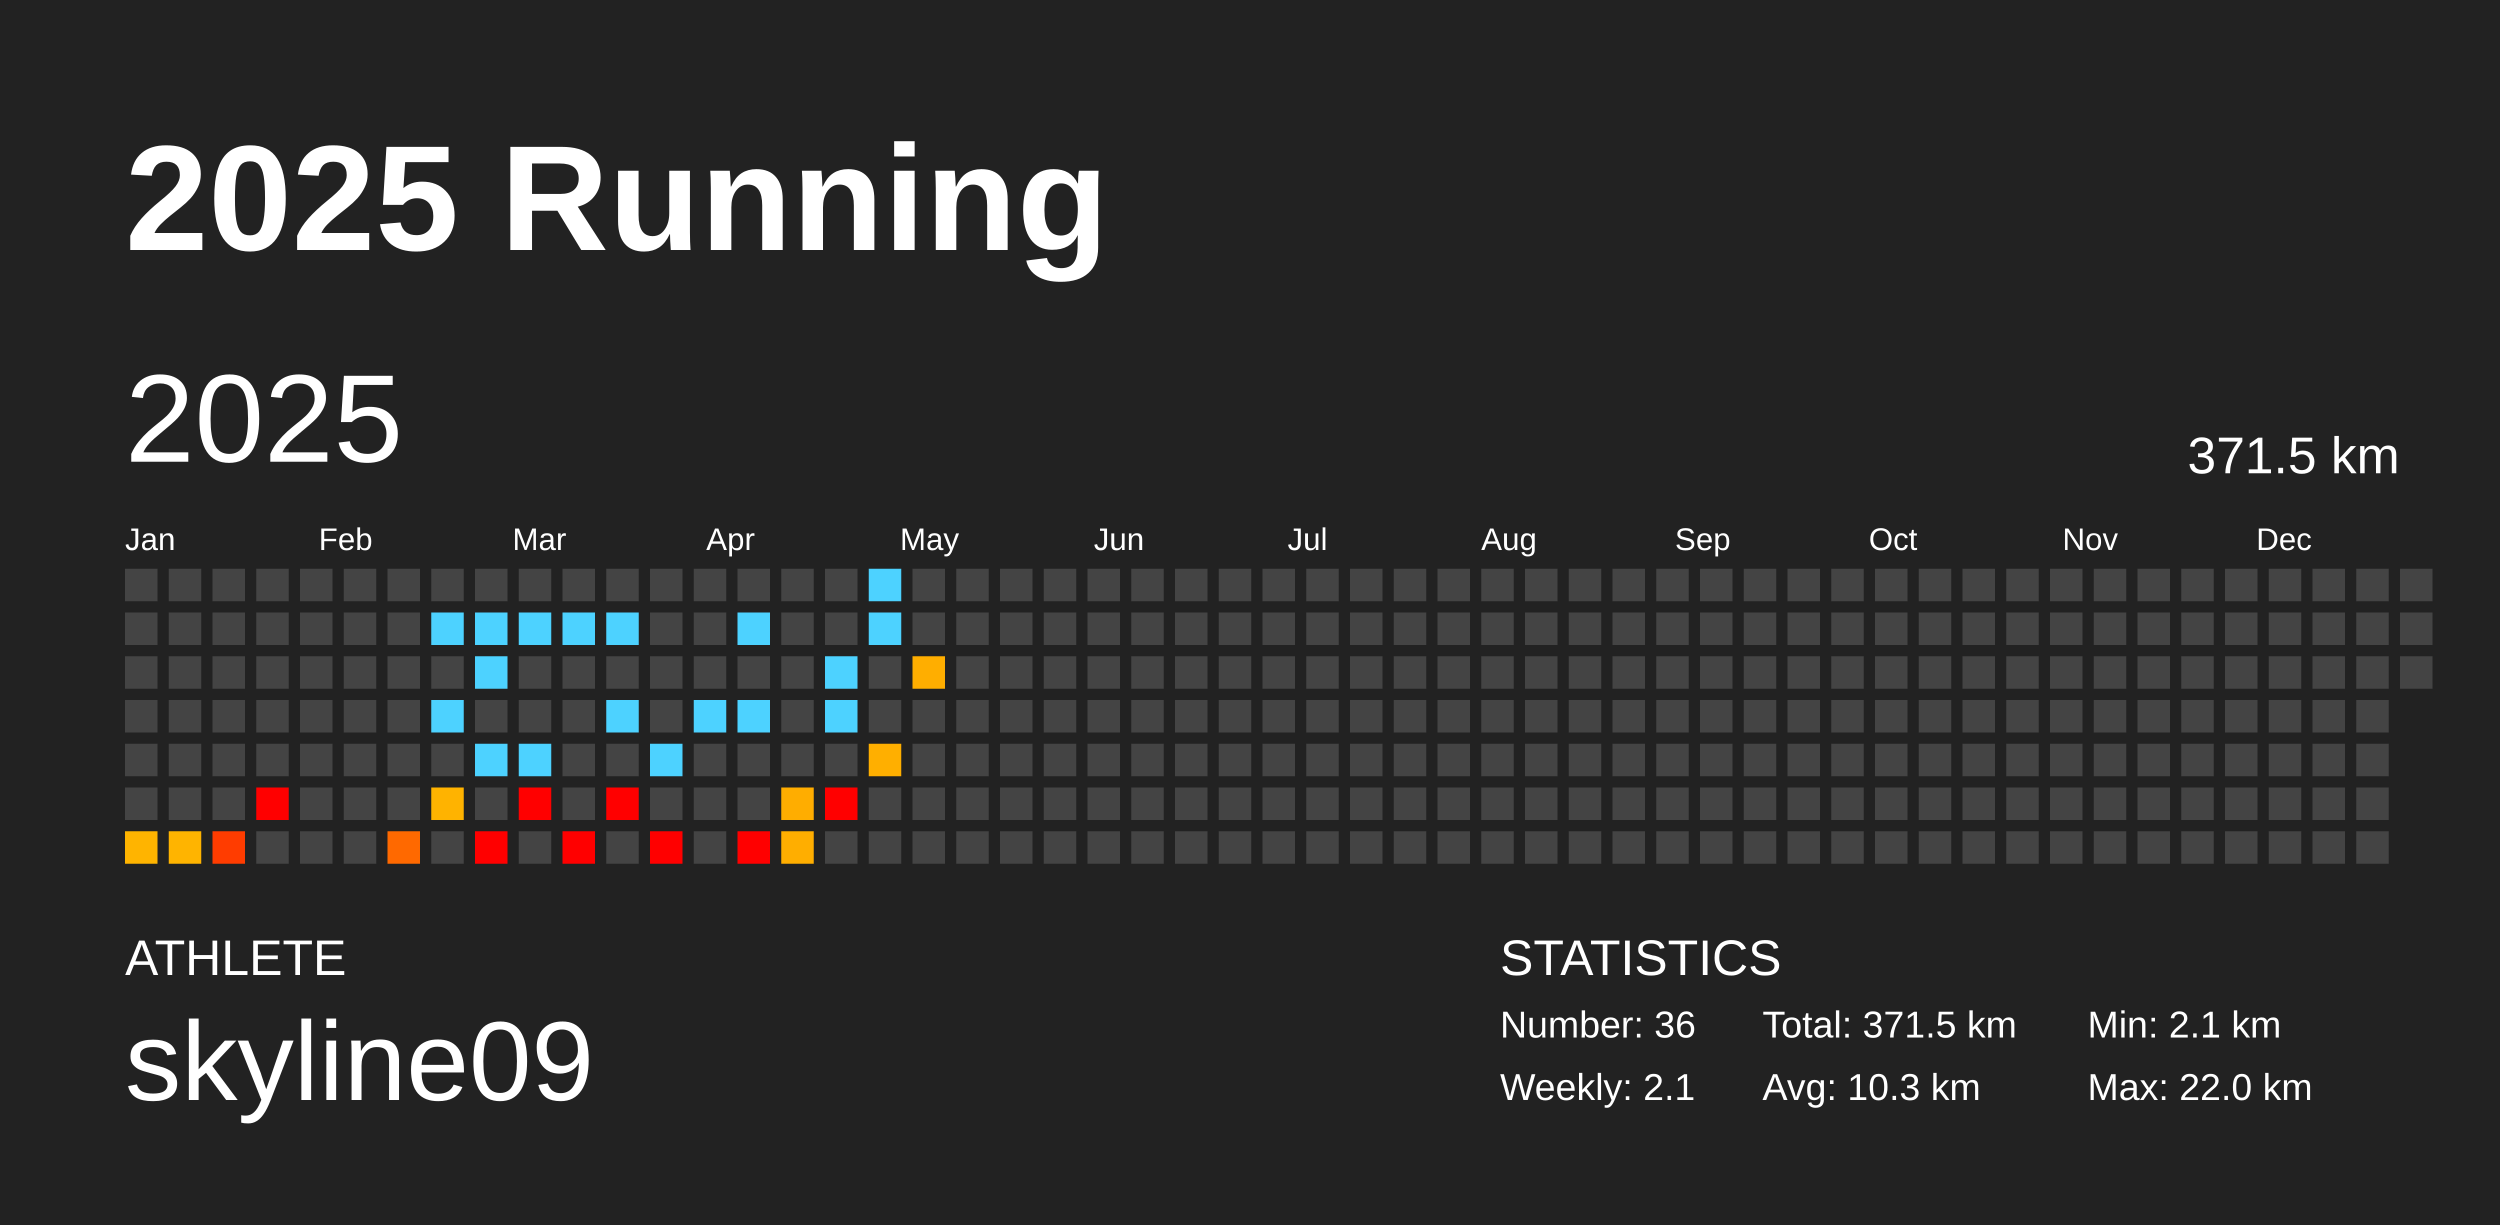
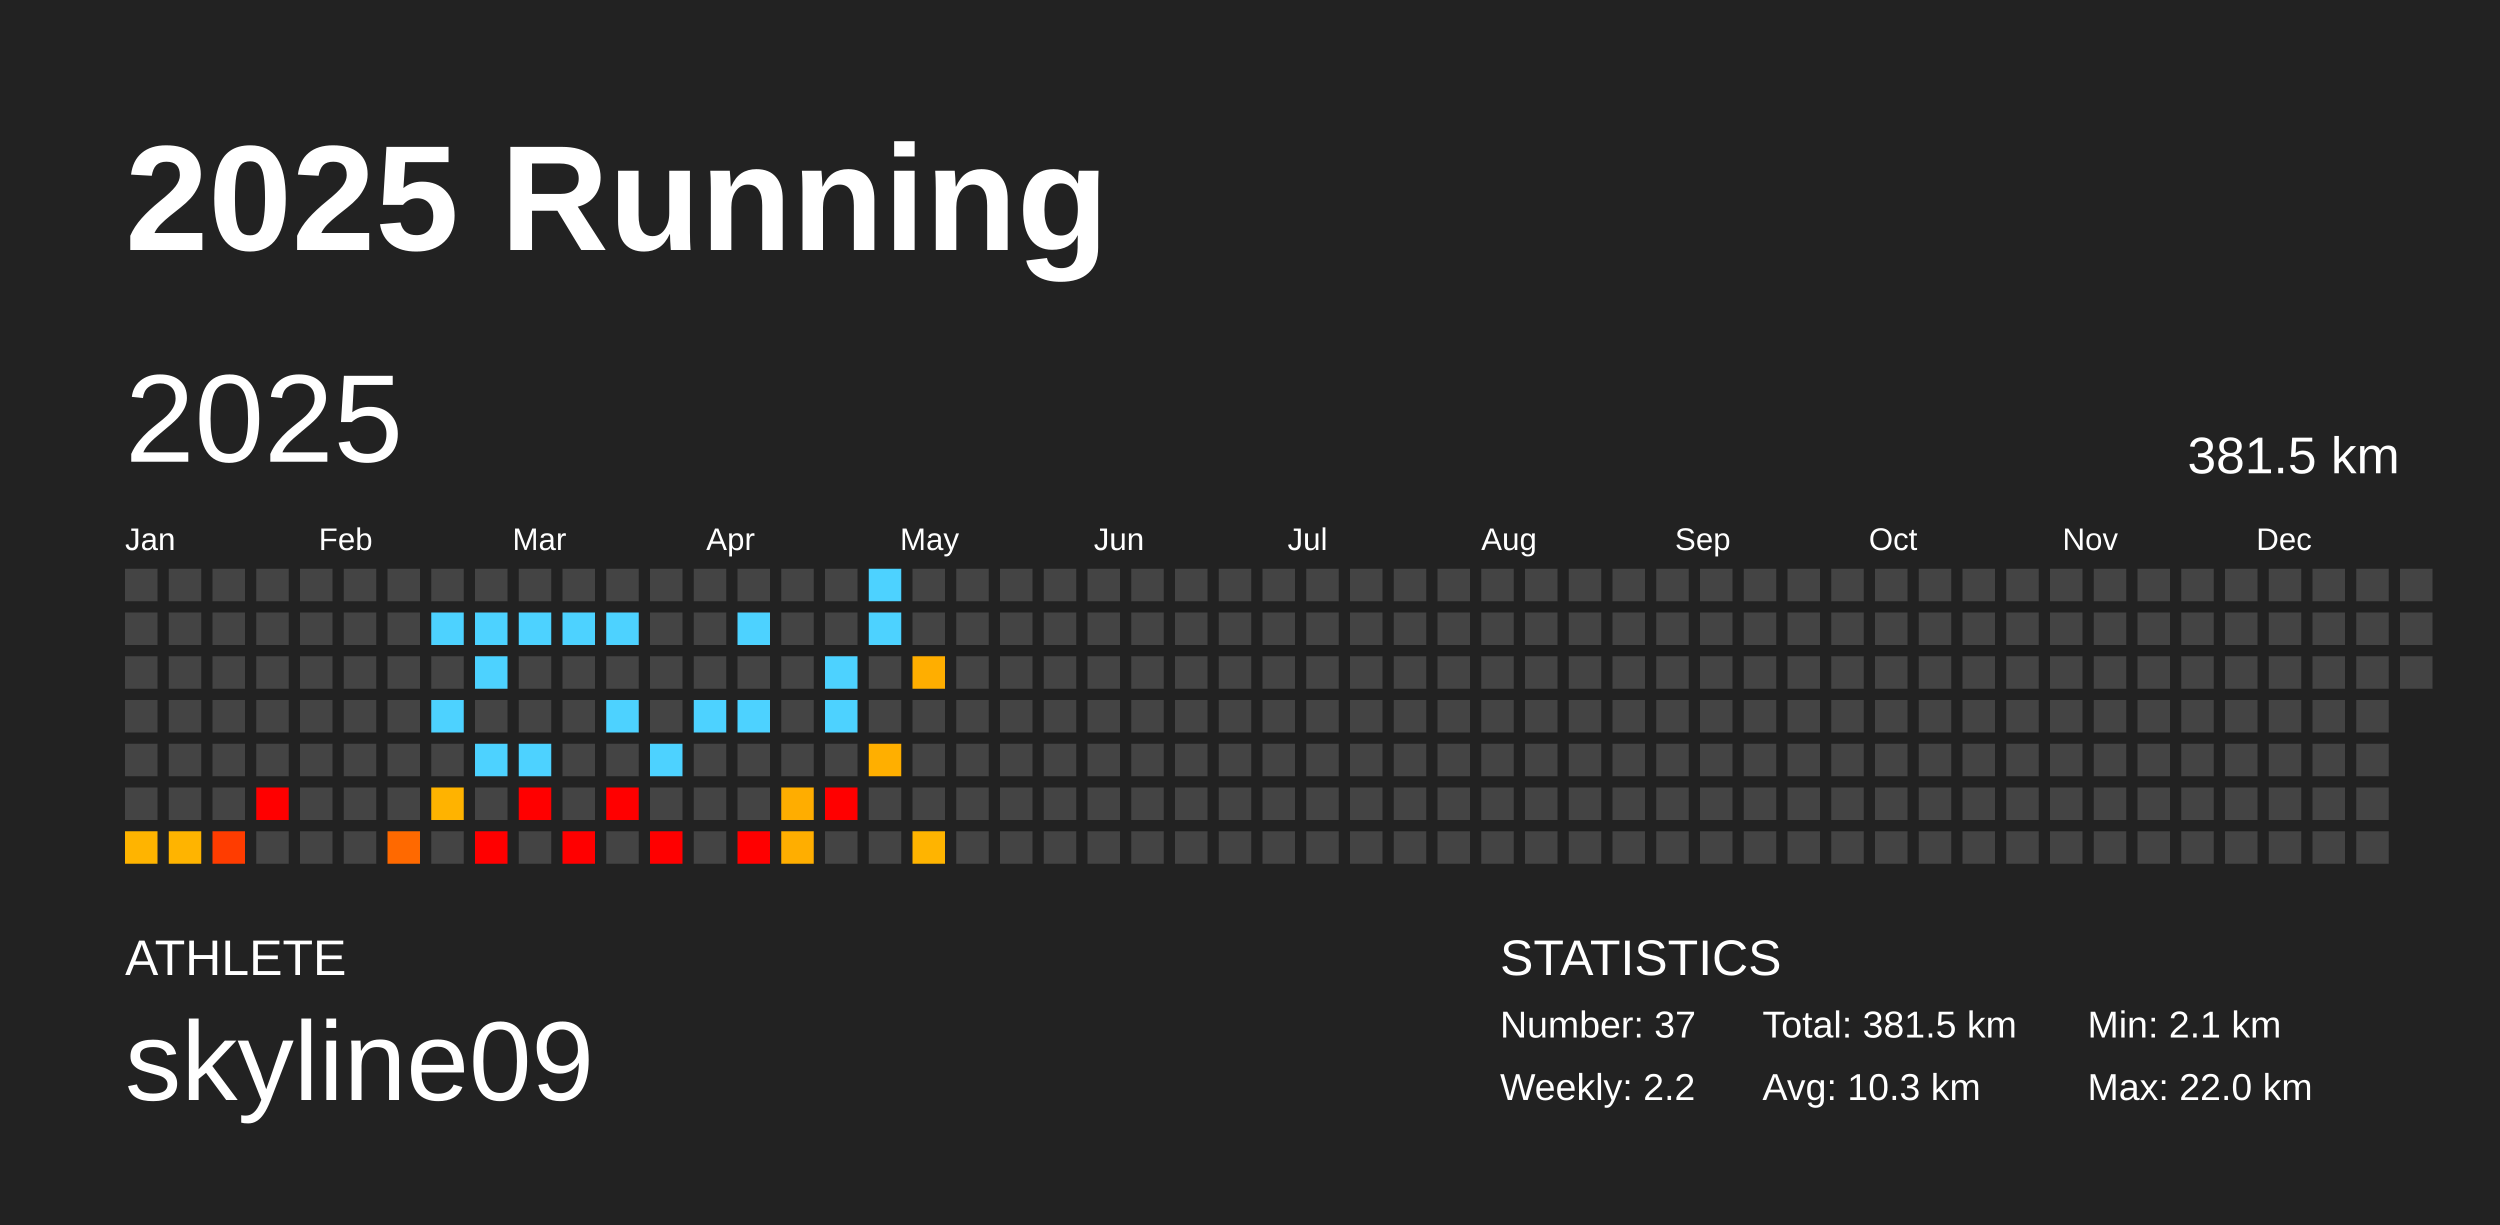
<svg xmlns="http://www.w3.org/2000/svg" baseProfile="full" height="98mm" version="1.1" viewBox="0,0,200,98" width="200mm">
  <defs />
  <rect fill="#222222" height="98" width="200" x="0" y="0" />
  <text fill="#FFFFFF" style="font-size:12px; font-family:Arial; font-weight:bold;" x="10" y="20">2025 Running</text>
  <text fill="#FFFFFF" style="font-size:4px; font-family:Arial" x="10" y="78">ATHLETE</text>
  <text fill="#FFFFFF" style="font-size:9px; font-family:Arial" x="10" y="88">skyline09</text>
  <text fill="#FFFFFF" style="font-size:4px; font-family:Arial" x="120" y="78">STATISTICS</text>
-   <text fill="#FFFFFF" style="font-size:3px; font-family:Arial" x="120" y="83">Number: 36</text>
-   <text fill="#FFFFFF" style="font-size:3px; font-family:Arial" x="120" y="88">Weekly: 2.1</text>
-   <text fill="#FFFFFF" style="font-size:3px; font-family:Arial" x="141" y="83">Total: 371.5 km</text>
+   <text fill="#FFFFFF" style="font-size:3px; font-family:Arial" x="120" y="83">Number: 37</text>
+   <text fill="#FFFFFF" style="font-size:3px; font-family:Arial" x="120" y="88">Weekly: 2.2</text>
+   <text fill="#FFFFFF" style="font-size:3px; font-family:Arial" x="141" y="83">Total: 381.5 km</text>
  <text fill="#FFFFFF" style="font-size:3px; font-family:Arial" x="141" y="88">Avg: 10.3 km</text>
  <text fill="#FFFFFF" style="font-size:3px; font-family:Arial" x="167" y="83">Min: 2.1 km</text>
  <text fill="#FFFFFF" style="font-size:3px; font-family:Arial" x="167" y="88">Max: 22.0 km</text>
  <text dominant-baseline="hanging" fill="#FFFFFF" style="font-size:10.0px; font-family:Arial;" x="10" y="30">2025</text>
-   <text dominant-baseline="hanging" fill="#FFFFFF" style="font-size:4.125px; font-family:Arial;" x="175" y="35">371.5 km</text>
+   <text dominant-baseline="hanging" fill="#FFFFFF" style="font-size:4.125px; font-family:Arial;" x="175" y="35">381.5 km</text>
  <text fill="#FFFFFF" style="font-size:2.5px; font-family:Arial" x="10.0" y="44">Jan</text>
  <text fill="#FFFFFF" style="font-size:2.5px; font-family:Arial" x="25.5" y="44">Feb</text>
  <text fill="#FFFFFF" style="font-size:2.5px; font-family:Arial" x="41.0" y="44">Mar</text>
  <text fill="#FFFFFF" style="font-size:2.5px; font-family:Arial" x="56.5" y="44">Apr</text>
  <text fill="#FFFFFF" style="font-size:2.5px; font-family:Arial" x="72.0" y="44">May</text>
  <text fill="#FFFFFF" style="font-size:2.5px; font-family:Arial" x="87.5" y="44">Jun</text>
  <text fill="#FFFFFF" style="font-size:2.5px; font-family:Arial" x="103.0" y="44">Jul</text>
  <text fill="#FFFFFF" style="font-size:2.5px; font-family:Arial" x="118.5" y="44">Aug</text>
  <text fill="#FFFFFF" style="font-size:2.5px; font-family:Arial" x="134.0" y="44">Sep</text>
  <text fill="#FFFFFF" style="font-size:2.5px; font-family:Arial" x="149.5" y="44">Oct</text>
  <text fill="#FFFFFF" style="font-size:2.5px; font-family:Arial" x="165.0" y="44">Nov</text>
  <text fill="#FFFFFF" style="font-size:2.5px; font-family:Arial" x="180.5" y="44">Dec</text>
  <rect fill="#444444" height="2.6" width="2.6" x="10.0" y="45.5" />
  <rect fill="#444444" height="2.6" width="2.6" x="10.0" y="49.0" />
  <rect fill="#444444" height="2.6" width="2.6" x="10.0" y="52.5" />
  <rect fill="#444444" height="2.6" width="2.6" x="10.0" y="56.0" />
  <rect fill="#444444" height="2.6" width="2.6" x="10.0" y="59.5" />
  <rect fill="#444444" height="2.6" width="2.6" x="10.0" y="63.0" />
  <rect fill="#ffb400" height="2.6" width="2.6" x="10.0" y="66.5" />
  <rect fill="#444444" height="2.6" width="2.6" x="13.5" y="45.5" />
  <rect fill="#444444" height="2.6" width="2.6" x="13.5" y="49.0" />
  <rect fill="#444444" height="2.6" width="2.6" x="13.5" y="52.5" />
  <rect fill="#444444" height="2.6" width="2.6" x="13.5" y="56.0" />
  <rect fill="#444444" height="2.6" width="2.6" x="13.5" y="59.5" />
  <rect fill="#444444" height="2.6" width="2.6" x="13.5" y="63.0" />
  <rect fill="#ffb400" height="2.6" width="2.6" x="13.5" y="66.5" />
  <rect fill="#444444" height="2.6" width="2.6" x="17.0" y="45.5" />
  <rect fill="#444444" height="2.6" width="2.6" x="17.0" y="49.0" />
  <rect fill="#444444" height="2.6" width="2.6" x="17.0" y="52.5" />
  <rect fill="#444444" height="2.6" width="2.6" x="17.0" y="56.0" />
  <rect fill="#444444" height="2.6" width="2.6" x="17.0" y="59.5" />
  <rect fill="#444444" height="2.6" width="2.6" x="17.0" y="63.0" />
  <rect fill="#ff3c00" height="2.6" width="2.6" x="17.0" y="66.5" />
  <rect fill="#444444" height="2.6" width="2.6" x="20.5" y="45.5" />
  <rect fill="#444444" height="2.6" width="2.6" x="20.5" y="49.0" />
  <rect fill="#444444" height="2.6" width="2.6" x="20.5" y="52.5" />
  <rect fill="#444444" height="2.6" width="2.6" x="20.5" y="56.0" />
  <rect fill="#444444" height="2.6" width="2.6" x="20.5" y="59.5" />
  <rect fill="red" height="2.6" width="2.6" x="20.5" y="63.0" />
  <rect fill="#444444" height="2.6" width="2.6" x="20.5" y="66.5" />
  <rect fill="#444444" height="2.6" width="2.6" x="24.0" y="45.5" />
  <rect fill="#444444" height="2.6" width="2.6" x="24.0" y="49.0" />
  <rect fill="#444444" height="2.6" width="2.6" x="24.0" y="52.5" />
  <rect fill="#444444" height="2.6" width="2.6" x="24.0" y="56.0" />
  <rect fill="#444444" height="2.6" width="2.6" x="24.0" y="59.5" />
  <rect fill="#444444" height="2.6" width="2.6" x="24.0" y="63.0" />
  <rect fill="#444444" height="2.6" width="2.6" x="24.0" y="66.5" />
  <rect fill="#444444" height="2.6" width="2.6" x="27.5" y="45.5" />
  <rect fill="#444444" height="2.6" width="2.6" x="27.5" y="49.0" />
  <rect fill="#444444" height="2.6" width="2.6" x="27.5" y="52.5" />
  <rect fill="#444444" height="2.6" width="2.6" x="27.5" y="56.0" />
  <rect fill="#444444" height="2.6" width="2.6" x="27.5" y="59.5" />
  <rect fill="#444444" height="2.6" width="2.6" x="27.5" y="63.0" />
  <rect fill="#444444" height="2.6" width="2.6" x="27.5" y="66.5" />
  <rect fill="#444444" height="2.6" width="2.6" x="31.0" y="45.5" />
  <rect fill="#444444" height="2.6" width="2.6" x="31.0" y="49.0" />
  <rect fill="#444444" height="2.6" width="2.6" x="31.0" y="52.5" />
  <rect fill="#444444" height="2.6" width="2.6" x="31.0" y="56.0" />
  <rect fill="#444444" height="2.6" width="2.6" x="31.0" y="59.5" />
  <rect fill="#444444" height="2.6" width="2.6" x="31.0" y="63.0" />
  <rect fill="#ff6900" height="2.6" width="2.6" x="31.0" y="66.5" />
  <rect fill="#444444" height="2.6" width="2.6" x="34.5" y="45.5" />
  <rect fill="#4dd2ff" height="2.6" width="2.6" x="34.5" y="49.0" />
  <rect fill="#444444" height="2.6" width="2.6" x="34.5" y="52.5" />
  <rect fill="#4dd2ff" height="2.6" width="2.6" x="34.5" y="56.0" />
  <rect fill="#444444" height="2.6" width="2.6" x="34.5" y="59.5" />
  <rect fill="#ffb300" height="2.6" width="2.6" x="34.5" y="63.0" />
  <rect fill="#444444" height="2.6" width="2.6" x="34.5" y="66.5" />
  <rect fill="#444444" height="2.6" width="2.6" x="38.0" y="45.5" />
  <rect fill="#4dd2ff" height="2.6" width="2.6" x="38.0" y="49.0" />
  <rect fill="#4dd2ff" height="2.6" width="2.6" x="38.0" y="52.5" />
  <rect fill="#444444" height="2.6" width="2.6" x="38.0" y="56.0" />
  <rect fill="#4dd2ff" height="2.6" width="2.6" x="38.0" y="59.5" />
  <rect fill="#444444" height="2.6" width="2.6" x="38.0" y="63.0" />
  <rect fill="red" height="2.6" width="2.6" x="38.0" y="66.5" />
  <rect fill="#444444" height="2.6" width="2.6" x="41.5" y="45.5" />
  <rect fill="#4dd2ff" height="2.6" width="2.6" x="41.5" y="49.0" />
  <rect fill="#444444" height="2.6" width="2.6" x="41.5" y="52.5" />
  <rect fill="#444444" height="2.6" width="2.6" x="41.5" y="56.0" />
  <rect fill="#4dd2ff" height="2.6" width="2.6" x="41.5" y="59.5" />
  <rect fill="red" height="2.6" width="2.6" x="41.5" y="63.0" />
  <rect fill="#444444" height="2.6" width="2.6" x="41.5" y="66.5" />
  <rect fill="#444444" height="2.6" width="2.6" x="45.0" y="45.5" />
  <rect fill="#4dd2ff" height="2.6" width="2.6" x="45.0" y="49.0" />
  <rect fill="#444444" height="2.6" width="2.6" x="45.0" y="52.5" />
  <rect fill="#444444" height="2.6" width="2.6" x="45.0" y="56.0" />
  <rect fill="#444444" height="2.6" width="2.6" x="45.0" y="59.5" />
  <rect fill="#444444" height="2.6" width="2.6" x="45.0" y="63.0" />
  <rect fill="red" height="2.6" width="2.6" x="45.0" y="66.5" />
  <rect fill="#444444" height="2.6" width="2.6" x="48.5" y="45.5" />
  <rect fill="#4dd2ff" height="2.6" width="2.6" x="48.5" y="49.0" />
  <rect fill="#444444" height="2.6" width="2.6" x="48.5" y="52.5" />
  <rect fill="#4dd2ff" height="2.6" width="2.6" x="48.5" y="56.0" />
  <rect fill="#444444" height="2.6" width="2.6" x="48.5" y="59.5" />
  <rect fill="red" height="2.6" width="2.6" x="48.5" y="63.0" />
  <rect fill="#444444" height="2.6" width="2.6" x="48.5" y="66.5" />
  <rect fill="#444444" height="2.6" width="2.6" x="52.0" y="45.5" />
  <rect fill="#444444" height="2.6" width="2.6" x="52.0" y="49.0" />
  <rect fill="#444444" height="2.6" width="2.6" x="52.0" y="52.5" />
  <rect fill="#444444" height="2.6" width="2.6" x="52.0" y="56.0" />
  <rect fill="#4dd2ff" height="2.6" width="2.6" x="52.0" y="59.5" />
  <rect fill="#444444" height="2.6" width="2.6" x="52.0" y="63.0" />
  <rect fill="red" height="2.6" width="2.6" x="52.0" y="66.5" />
  <rect fill="#444444" height="2.6" width="2.6" x="55.5" y="45.5" />
  <rect fill="#444444" height="2.6" width="2.6" x="55.5" y="49.0" />
  <rect fill="#444444" height="2.6" width="2.6" x="55.5" y="52.5" />
  <rect fill="#4dd2ff" height="2.6" width="2.6" x="55.5" y="56.0" />
  <rect fill="#444444" height="2.6" width="2.6" x="55.5" y="59.5" />
  <rect fill="#444444" height="2.6" width="2.6" x="55.5" y="63.0" />
  <rect fill="#444444" height="2.6" width="2.6" x="55.5" y="66.5" />
  <rect fill="#444444" height="2.6" width="2.6" x="59.0" y="45.5" />
  <rect fill="#4dd2ff" height="2.6" width="2.6" x="59.0" y="49.0" />
  <rect fill="#444444" height="2.6" width="2.6" x="59.0" y="52.5" />
  <rect fill="#4dd2ff" height="2.6" width="2.6" x="59.0" y="56.0" />
  <rect fill="#444444" height="2.6" width="2.6" x="59.0" y="59.5" />
  <rect fill="#444444" height="2.6" width="2.6" x="59.0" y="63.0" />
  <rect fill="red" height="2.6" width="2.6" x="59.0" y="66.5" />
  <rect fill="#444444" height="2.6" width="2.6" x="62.5" y="45.5" />
  <rect fill="#444444" height="2.6" width="2.6" x="62.5" y="49.0" />
  <rect fill="#444444" height="2.6" width="2.6" x="62.5" y="52.5" />
  <rect fill="#444444" height="2.6" width="2.6" x="62.5" y="56.0" />
  <rect fill="#444444" height="2.6" width="2.6" x="62.5" y="59.5" />
  <rect fill="#ffad00" height="2.6" width="2.6" x="62.5" y="63.0" />
  <rect fill="#ffae00" height="2.6" width="2.6" x="62.5" y="66.5" />
  <rect fill="#444444" height="2.6" width="2.6" x="66.0" y="45.5" />
  <rect fill="#444444" height="2.6" width="2.6" x="66.0" y="49.0" />
  <rect fill="#4dd2ff" height="2.6" width="2.6" x="66.0" y="52.5" />
  <rect fill="#4dd2ff" height="2.6" width="2.6" x="66.0" y="56.0" />
  <rect fill="#444444" height="2.6" width="2.6" x="66.0" y="59.5" />
  <rect fill="red" height="2.6" width="2.6" x="66.0" y="63.0" />
  <rect fill="#444444" height="2.6" width="2.6" x="66.0" y="66.5" />
  <rect fill="#4dd2ff" height="2.6" width="2.6" x="69.5" y="45.5" />
  <rect fill="#4dd2ff" height="2.6" width="2.6" x="69.5" y="49.0" />
  <rect fill="#444444" height="2.6" width="2.6" x="69.5" y="52.5" />
  <rect fill="#444444" height="2.6" width="2.6" x="69.5" y="56.0" />
  <rect fill="#ffaf00" height="2.6" width="2.6" x="69.5" y="59.5" />
  <rect fill="#444444" height="2.6" width="2.6" x="69.5" y="63.0" />
  <rect fill="#444444" height="2.6" width="2.6" x="69.5" y="66.5" />
  <rect fill="#444444" height="2.6" width="2.6" x="73.0" y="45.5" />
  <rect fill="#444444" height="2.6" width="2.6" x="73.0" y="49.0" />
  <rect fill="#ffae00" height="2.6" width="2.6" x="73.0" y="52.5" />
  <rect fill="#444444" height="2.6" width="2.6" x="73.0" y="56.0" />
  <rect fill="#444444" height="2.6" width="2.6" x="73.0" y="59.5" />
  <rect fill="#444444" height="2.6" width="2.6" x="73.0" y="63.0" />
-   <rect fill="#444444" height="2.6" width="2.6" x="73.0" y="66.5" />
+   <rect fill="#ffb400" height="2.6" width="2.6" x="73.0" y="66.5" />
  <rect fill="#444444" height="2.6" width="2.6" x="76.5" y="45.5" />
  <rect fill="#444444" height="2.6" width="2.6" x="76.5" y="49.0" />
  <rect fill="#444444" height="2.6" width="2.6" x="76.5" y="52.5" />
  <rect fill="#444444" height="2.6" width="2.6" x="76.5" y="56.0" />
  <rect fill="#444444" height="2.6" width="2.6" x="76.5" y="59.5" />
  <rect fill="#444444" height="2.6" width="2.6" x="76.5" y="63.0" />
  <rect fill="#444444" height="2.6" width="2.6" x="76.5" y="66.5" />
  <rect fill="#444444" height="2.6" width="2.6" x="80.0" y="45.5" />
  <rect fill="#444444" height="2.6" width="2.6" x="80.0" y="49.0" />
  <rect fill="#444444" height="2.6" width="2.6" x="80.0" y="52.5" />
  <rect fill="#444444" height="2.6" width="2.6" x="80.0" y="56.0" />
  <rect fill="#444444" height="2.6" width="2.6" x="80.0" y="59.5" />
  <rect fill="#444444" height="2.6" width="2.6" x="80.0" y="63.0" />
  <rect fill="#444444" height="2.6" width="2.6" x="80.0" y="66.5" />
  <rect fill="#444444" height="2.6" width="2.6" x="83.5" y="45.5" />
  <rect fill="#444444" height="2.6" width="2.6" x="83.5" y="49.0" />
  <rect fill="#444444" height="2.6" width="2.6" x="83.5" y="52.5" />
  <rect fill="#444444" height="2.6" width="2.6" x="83.5" y="56.0" />
  <rect fill="#444444" height="2.6" width="2.6" x="83.5" y="59.5" />
  <rect fill="#444444" height="2.6" width="2.6" x="83.5" y="63.0" />
  <rect fill="#444444" height="2.6" width="2.6" x="83.5" y="66.5" />
  <rect fill="#444444" height="2.6" width="2.6" x="87.0" y="45.5" />
  <rect fill="#444444" height="2.6" width="2.6" x="87.0" y="49.0" />
  <rect fill="#444444" height="2.6" width="2.6" x="87.0" y="52.5" />
  <rect fill="#444444" height="2.6" width="2.6" x="87.0" y="56.0" />
  <rect fill="#444444" height="2.6" width="2.6" x="87.0" y="59.5" />
  <rect fill="#444444" height="2.6" width="2.6" x="87.0" y="63.0" />
  <rect fill="#444444" height="2.6" width="2.6" x="87.0" y="66.5" />
  <rect fill="#444444" height="2.6" width="2.6" x="90.5" y="45.5" />
  <rect fill="#444444" height="2.6" width="2.6" x="90.5" y="49.0" />
  <rect fill="#444444" height="2.6" width="2.6" x="90.5" y="52.5" />
  <rect fill="#444444" height="2.6" width="2.6" x="90.5" y="56.0" />
  <rect fill="#444444" height="2.6" width="2.6" x="90.5" y="59.5" />
  <rect fill="#444444" height="2.6" width="2.6" x="90.5" y="63.0" />
  <rect fill="#444444" height="2.6" width="2.6" x="90.5" y="66.5" />
  <rect fill="#444444" height="2.6" width="2.6" x="94.0" y="45.5" />
  <rect fill="#444444" height="2.6" width="2.6" x="94.0" y="49.0" />
  <rect fill="#444444" height="2.6" width="2.6" x="94.0" y="52.5" />
  <rect fill="#444444" height="2.6" width="2.6" x="94.0" y="56.0" />
  <rect fill="#444444" height="2.6" width="2.6" x="94.0" y="59.5" />
  <rect fill="#444444" height="2.6" width="2.6" x="94.0" y="63.0" />
  <rect fill="#444444" height="2.6" width="2.6" x="94.0" y="66.5" />
  <rect fill="#444444" height="2.6" width="2.6" x="97.5" y="45.5" />
  <rect fill="#444444" height="2.6" width="2.6" x="97.5" y="49.0" />
  <rect fill="#444444" height="2.6" width="2.6" x="97.5" y="52.5" />
  <rect fill="#444444" height="2.6" width="2.6" x="97.5" y="56.0" />
  <rect fill="#444444" height="2.6" width="2.6" x="97.5" y="59.5" />
  <rect fill="#444444" height="2.6" width="2.6" x="97.5" y="63.0" />
  <rect fill="#444444" height="2.6" width="2.6" x="97.5" y="66.5" />
  <rect fill="#444444" height="2.6" width="2.6" x="101.0" y="45.5" />
  <rect fill="#444444" height="2.6" width="2.6" x="101.0" y="49.0" />
  <rect fill="#444444" height="2.6" width="2.6" x="101.0" y="52.5" />
  <rect fill="#444444" height="2.6" width="2.6" x="101.0" y="56.0" />
  <rect fill="#444444" height="2.6" width="2.6" x="101.0" y="59.5" />
  <rect fill="#444444" height="2.6" width="2.6" x="101.0" y="63.0" />
  <rect fill="#444444" height="2.6" width="2.6" x="101.0" y="66.5" />
  <rect fill="#444444" height="2.6" width="2.6" x="104.5" y="45.5" />
  <rect fill="#444444" height="2.6" width="2.6" x="104.5" y="49.0" />
  <rect fill="#444444" height="2.6" width="2.6" x="104.5" y="52.5" />
  <rect fill="#444444" height="2.6" width="2.6" x="104.5" y="56.0" />
  <rect fill="#444444" height="2.6" width="2.6" x="104.5" y="59.5" />
  <rect fill="#444444" height="2.6" width="2.6" x="104.5" y="63.0" />
  <rect fill="#444444" height="2.6" width="2.6" x="104.5" y="66.5" />
  <rect fill="#444444" height="2.6" width="2.6" x="108.0" y="45.5" />
  <rect fill="#444444" height="2.6" width="2.6" x="108.0" y="49.0" />
  <rect fill="#444444" height="2.6" width="2.6" x="108.0" y="52.5" />
  <rect fill="#444444" height="2.6" width="2.6" x="108.0" y="56.0" />
  <rect fill="#444444" height="2.6" width="2.6" x="108.0" y="59.5" />
  <rect fill="#444444" height="2.6" width="2.6" x="108.0" y="63.0" />
  <rect fill="#444444" height="2.6" width="2.6" x="108.0" y="66.5" />
  <rect fill="#444444" height="2.6" width="2.6" x="111.5" y="45.5" />
  <rect fill="#444444" height="2.6" width="2.6" x="111.5" y="49.0" />
  <rect fill="#444444" height="2.6" width="2.6" x="111.5" y="52.5" />
  <rect fill="#444444" height="2.6" width="2.6" x="111.5" y="56.0" />
  <rect fill="#444444" height="2.6" width="2.6" x="111.5" y="59.5" />
  <rect fill="#444444" height="2.6" width="2.6" x="111.5" y="63.0" />
  <rect fill="#444444" height="2.6" width="2.6" x="111.5" y="66.5" />
  <rect fill="#444444" height="2.6" width="2.6" x="115.0" y="45.5" />
  <rect fill="#444444" height="2.6" width="2.6" x="115.0" y="49.0" />
  <rect fill="#444444" height="2.6" width="2.6" x="115.0" y="52.5" />
  <rect fill="#444444" height="2.6" width="2.6" x="115.0" y="56.0" />
  <rect fill="#444444" height="2.6" width="2.6" x="115.0" y="59.5" />
  <rect fill="#444444" height="2.6" width="2.6" x="115.0" y="63.0" />
  <rect fill="#444444" height="2.6" width="2.6" x="115.0" y="66.5" />
  <rect fill="#444444" height="2.6" width="2.6" x="118.5" y="45.5" />
  <rect fill="#444444" height="2.6" width="2.6" x="118.5" y="49.0" />
  <rect fill="#444444" height="2.6" width="2.6" x="118.5" y="52.5" />
  <rect fill="#444444" height="2.6" width="2.6" x="118.5" y="56.0" />
  <rect fill="#444444" height="2.6" width="2.6" x="118.5" y="59.5" />
  <rect fill="#444444" height="2.6" width="2.6" x="118.5" y="63.0" />
  <rect fill="#444444" height="2.6" width="2.6" x="118.5" y="66.5" />
  <rect fill="#444444" height="2.6" width="2.6" x="122.0" y="45.5" />
  <rect fill="#444444" height="2.6" width="2.6" x="122.0" y="49.0" />
  <rect fill="#444444" height="2.6" width="2.6" x="122.0" y="52.5" />
  <rect fill="#444444" height="2.6" width="2.6" x="122.0" y="56.0" />
  <rect fill="#444444" height="2.6" width="2.6" x="122.0" y="59.5" />
  <rect fill="#444444" height="2.6" width="2.6" x="122.0" y="63.0" />
  <rect fill="#444444" height="2.6" width="2.6" x="122.0" y="66.5" />
  <rect fill="#444444" height="2.6" width="2.6" x="125.5" y="45.5" />
  <rect fill="#444444" height="2.6" width="2.6" x="125.5" y="49.0" />
  <rect fill="#444444" height="2.6" width="2.6" x="125.5" y="52.5" />
  <rect fill="#444444" height="2.6" width="2.6" x="125.5" y="56.0" />
  <rect fill="#444444" height="2.6" width="2.6" x="125.5" y="59.5" />
  <rect fill="#444444" height="2.6" width="2.6" x="125.5" y="63.0" />
  <rect fill="#444444" height="2.6" width="2.6" x="125.5" y="66.5" />
  <rect fill="#444444" height="2.6" width="2.6" x="129.0" y="45.5" />
  <rect fill="#444444" height="2.6" width="2.6" x="129.0" y="49.0" />
  <rect fill="#444444" height="2.6" width="2.6" x="129.0" y="52.5" />
  <rect fill="#444444" height="2.6" width="2.6" x="129.0" y="56.0" />
  <rect fill="#444444" height="2.6" width="2.6" x="129.0" y="59.5" />
  <rect fill="#444444" height="2.6" width="2.6" x="129.0" y="63.0" />
  <rect fill="#444444" height="2.6" width="2.6" x="129.0" y="66.5" />
  <rect fill="#444444" height="2.6" width="2.6" x="132.5" y="45.5" />
  <rect fill="#444444" height="2.6" width="2.6" x="132.5" y="49.0" />
  <rect fill="#444444" height="2.6" width="2.6" x="132.5" y="52.5" />
  <rect fill="#444444" height="2.6" width="2.6" x="132.5" y="56.0" />
  <rect fill="#444444" height="2.6" width="2.6" x="132.5" y="59.5" />
  <rect fill="#444444" height="2.6" width="2.6" x="132.5" y="63.0" />
  <rect fill="#444444" height="2.6" width="2.6" x="132.5" y="66.5" />
  <rect fill="#444444" height="2.6" width="2.6" x="136.0" y="45.5" />
  <rect fill="#444444" height="2.6" width="2.6" x="136.0" y="49.0" />
  <rect fill="#444444" height="2.6" width="2.6" x="136.0" y="52.5" />
  <rect fill="#444444" height="2.6" width="2.6" x="136.0" y="56.0" />
  <rect fill="#444444" height="2.6" width="2.6" x="136.0" y="59.5" />
  <rect fill="#444444" height="2.6" width="2.6" x="136.0" y="63.0" />
  <rect fill="#444444" height="2.6" width="2.6" x="136.0" y="66.5" />
  <rect fill="#444444" height="2.6" width="2.6" x="139.5" y="45.5" />
  <rect fill="#444444" height="2.6" width="2.6" x="139.5" y="49.0" />
  <rect fill="#444444" height="2.6" width="2.6" x="139.5" y="52.5" />
  <rect fill="#444444" height="2.6" width="2.6" x="139.5" y="56.0" />
  <rect fill="#444444" height="2.6" width="2.6" x="139.5" y="59.5" />
  <rect fill="#444444" height="2.6" width="2.6" x="139.5" y="63.0" />
  <rect fill="#444444" height="2.6" width="2.6" x="139.5" y="66.5" />
  <rect fill="#444444" height="2.6" width="2.6" x="143.0" y="45.5" />
  <rect fill="#444444" height="2.6" width="2.6" x="143.0" y="49.0" />
  <rect fill="#444444" height="2.6" width="2.6" x="143.0" y="52.5" />
  <rect fill="#444444" height="2.6" width="2.6" x="143.0" y="56.0" />
  <rect fill="#444444" height="2.6" width="2.6" x="143.0" y="59.5" />
  <rect fill="#444444" height="2.6" width="2.6" x="143.0" y="63.0" />
  <rect fill="#444444" height="2.6" width="2.6" x="143.0" y="66.5" />
  <rect fill="#444444" height="2.6" width="2.6" x="146.5" y="45.5" />
  <rect fill="#444444" height="2.6" width="2.6" x="146.5" y="49.0" />
  <rect fill="#444444" height="2.6" width="2.6" x="146.5" y="52.5" />
  <rect fill="#444444" height="2.6" width="2.6" x="146.5" y="56.0" />
  <rect fill="#444444" height="2.6" width="2.6" x="146.5" y="59.5" />
  <rect fill="#444444" height="2.6" width="2.6" x="146.5" y="63.0" />
  <rect fill="#444444" height="2.6" width="2.6" x="146.5" y="66.5" />
  <rect fill="#444444" height="2.6" width="2.6" x="150.0" y="45.5" />
  <rect fill="#444444" height="2.6" width="2.6" x="150.0" y="49.0" />
  <rect fill="#444444" height="2.6" width="2.6" x="150.0" y="52.5" />
  <rect fill="#444444" height="2.6" width="2.6" x="150.0" y="56.0" />
  <rect fill="#444444" height="2.6" width="2.6" x="150.0" y="59.5" />
  <rect fill="#444444" height="2.6" width="2.6" x="150.0" y="63.0" />
  <rect fill="#444444" height="2.6" width="2.6" x="150.0" y="66.5" />
  <rect fill="#444444" height="2.6" width="2.6" x="153.5" y="45.5" />
  <rect fill="#444444" height="2.6" width="2.6" x="153.5" y="49.0" />
  <rect fill="#444444" height="2.6" width="2.6" x="153.5" y="52.5" />
  <rect fill="#444444" height="2.6" width="2.6" x="153.5" y="56.0" />
  <rect fill="#444444" height="2.6" width="2.6" x="153.5" y="59.5" />
  <rect fill="#444444" height="2.6" width="2.6" x="153.5" y="63.0" />
  <rect fill="#444444" height="2.6" width="2.6" x="153.5" y="66.5" />
  <rect fill="#444444" height="2.6" width="2.6" x="157.0" y="45.5" />
  <rect fill="#444444" height="2.6" width="2.6" x="157.0" y="49.0" />
  <rect fill="#444444" height="2.6" width="2.6" x="157.0" y="52.5" />
  <rect fill="#444444" height="2.6" width="2.6" x="157.0" y="56.0" />
  <rect fill="#444444" height="2.6" width="2.6" x="157.0" y="59.5" />
  <rect fill="#444444" height="2.6" width="2.6" x="157.0" y="63.0" />
  <rect fill="#444444" height="2.6" width="2.6" x="157.0" y="66.5" />
  <rect fill="#444444" height="2.6" width="2.6" x="160.5" y="45.5" />
  <rect fill="#444444" height="2.6" width="2.6" x="160.5" y="49.0" />
  <rect fill="#444444" height="2.6" width="2.6" x="160.5" y="52.5" />
  <rect fill="#444444" height="2.6" width="2.6" x="160.5" y="56.0" />
  <rect fill="#444444" height="2.6" width="2.6" x="160.5" y="59.5" />
  <rect fill="#444444" height="2.6" width="2.6" x="160.5" y="63.0" />
  <rect fill="#444444" height="2.6" width="2.6" x="160.5" y="66.5" />
  <rect fill="#444444" height="2.6" width="2.6" x="164.0" y="45.5" />
  <rect fill="#444444" height="2.6" width="2.6" x="164.0" y="49.0" />
  <rect fill="#444444" height="2.6" width="2.6" x="164.0" y="52.5" />
  <rect fill="#444444" height="2.6" width="2.6" x="164.0" y="56.0" />
  <rect fill="#444444" height="2.6" width="2.6" x="164.0" y="59.5" />
  <rect fill="#444444" height="2.6" width="2.6" x="164.0" y="63.0" />
  <rect fill="#444444" height="2.6" width="2.6" x="164.0" y="66.5" />
  <rect fill="#444444" height="2.6" width="2.6" x="167.5" y="45.5" />
  <rect fill="#444444" height="2.6" width="2.6" x="167.5" y="49.0" />
  <rect fill="#444444" height="2.6" width="2.6" x="167.5" y="52.5" />
  <rect fill="#444444" height="2.6" width="2.6" x="167.5" y="56.0" />
  <rect fill="#444444" height="2.6" width="2.6" x="167.5" y="59.5" />
  <rect fill="#444444" height="2.6" width="2.6" x="167.5" y="63.0" />
  <rect fill="#444444" height="2.6" width="2.6" x="167.5" y="66.5" />
  <rect fill="#444444" height="2.6" width="2.6" x="171.0" y="45.5" />
  <rect fill="#444444" height="2.6" width="2.6" x="171.0" y="49.0" />
  <rect fill="#444444" height="2.6" width="2.6" x="171.0" y="52.5" />
  <rect fill="#444444" height="2.6" width="2.6" x="171.0" y="56.0" />
  <rect fill="#444444" height="2.6" width="2.6" x="171.0" y="59.5" />
  <rect fill="#444444" height="2.6" width="2.6" x="171.0" y="63.0" />
  <rect fill="#444444" height="2.6" width="2.6" x="171.0" y="66.5" />
  <rect fill="#444444" height="2.6" width="2.6" x="174.5" y="45.5" />
  <rect fill="#444444" height="2.6" width="2.6" x="174.5" y="49.0" />
  <rect fill="#444444" height="2.6" width="2.6" x="174.5" y="52.5" />
  <rect fill="#444444" height="2.6" width="2.6" x="174.5" y="56.0" />
  <rect fill="#444444" height="2.6" width="2.6" x="174.5" y="59.5" />
  <rect fill="#444444" height="2.6" width="2.6" x="174.5" y="63.0" />
  <rect fill="#444444" height="2.6" width="2.6" x="174.5" y="66.5" />
  <rect fill="#444444" height="2.6" width="2.6" x="178.0" y="45.5" />
  <rect fill="#444444" height="2.6" width="2.6" x="178.0" y="49.0" />
  <rect fill="#444444" height="2.6" width="2.6" x="178.0" y="52.5" />
  <rect fill="#444444" height="2.6" width="2.6" x="178.0" y="56.0" />
  <rect fill="#444444" height="2.6" width="2.6" x="178.0" y="59.5" />
  <rect fill="#444444" height="2.6" width="2.6" x="178.0" y="63.0" />
  <rect fill="#444444" height="2.6" width="2.6" x="178.0" y="66.5" />
  <rect fill="#444444" height="2.6" width="2.6" x="181.5" y="45.5" />
  <rect fill="#444444" height="2.6" width="2.6" x="181.5" y="49.0" />
  <rect fill="#444444" height="2.6" width="2.6" x="181.5" y="52.5" />
  <rect fill="#444444" height="2.6" width="2.6" x="181.5" y="56.0" />
  <rect fill="#444444" height="2.6" width="2.6" x="181.5" y="59.5" />
  <rect fill="#444444" height="2.6" width="2.6" x="181.5" y="63.0" />
  <rect fill="#444444" height="2.6" width="2.6" x="181.5" y="66.5" />
  <rect fill="#444444" height="2.6" width="2.6" x="185.0" y="45.5" />
  <rect fill="#444444" height="2.6" width="2.6" x="185.0" y="49.0" />
  <rect fill="#444444" height="2.6" width="2.6" x="185.0" y="52.5" />
  <rect fill="#444444" height="2.6" width="2.6" x="185.0" y="56.0" />
  <rect fill="#444444" height="2.6" width="2.6" x="185.0" y="59.5" />
  <rect fill="#444444" height="2.6" width="2.6" x="185.0" y="63.0" />
  <rect fill="#444444" height="2.6" width="2.6" x="185.0" y="66.5" />
  <rect fill="#444444" height="2.6" width="2.6" x="188.5" y="45.5" />
  <rect fill="#444444" height="2.6" width="2.6" x="188.5" y="49.0" />
  <rect fill="#444444" height="2.6" width="2.6" x="188.5" y="52.5" />
  <rect fill="#444444" height="2.6" width="2.6" x="188.5" y="56.0" />
  <rect fill="#444444" height="2.6" width="2.6" x="188.5" y="59.5" />
  <rect fill="#444444" height="2.6" width="2.6" x="188.5" y="63.0" />
  <rect fill="#444444" height="2.6" width="2.6" x="188.5" y="66.5" />
  <rect fill="#444444" height="2.6" width="2.6" x="192.0" y="45.5" />
  <rect fill="#444444" height="2.6" width="2.6" x="192.0" y="49.0" />
  <rect fill="#444444" height="2.6" width="2.6" x="192.0" y="52.5" />
</svg>
